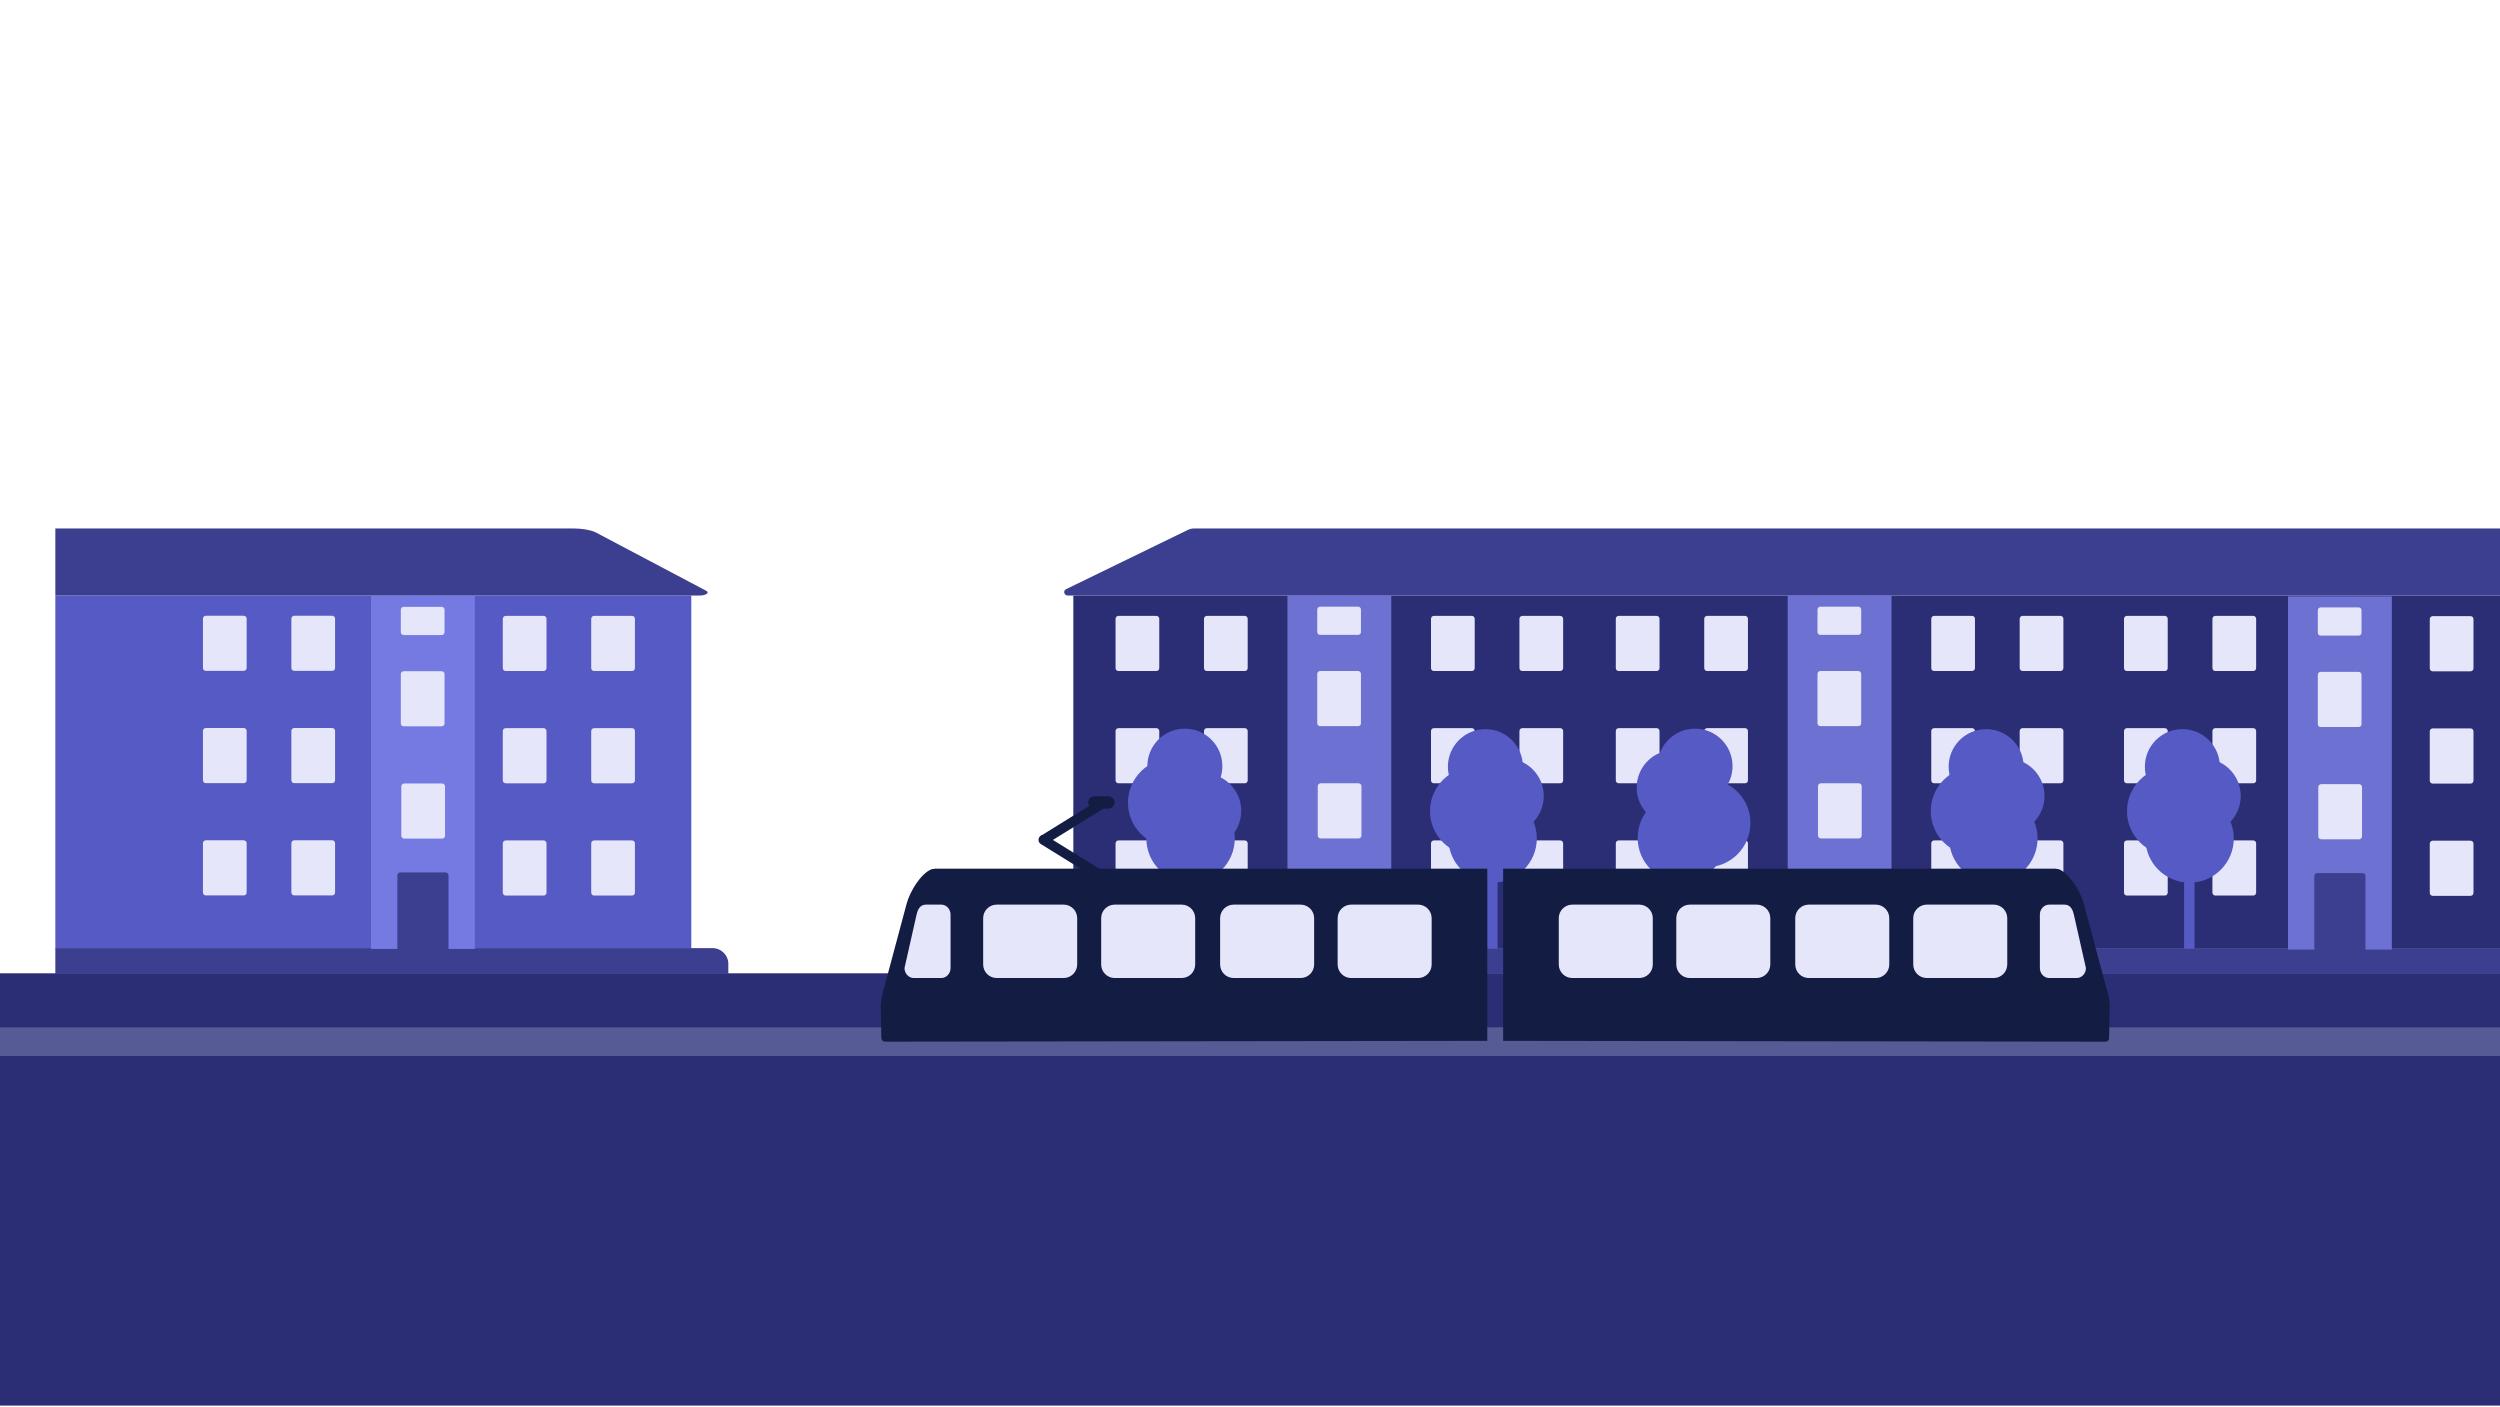
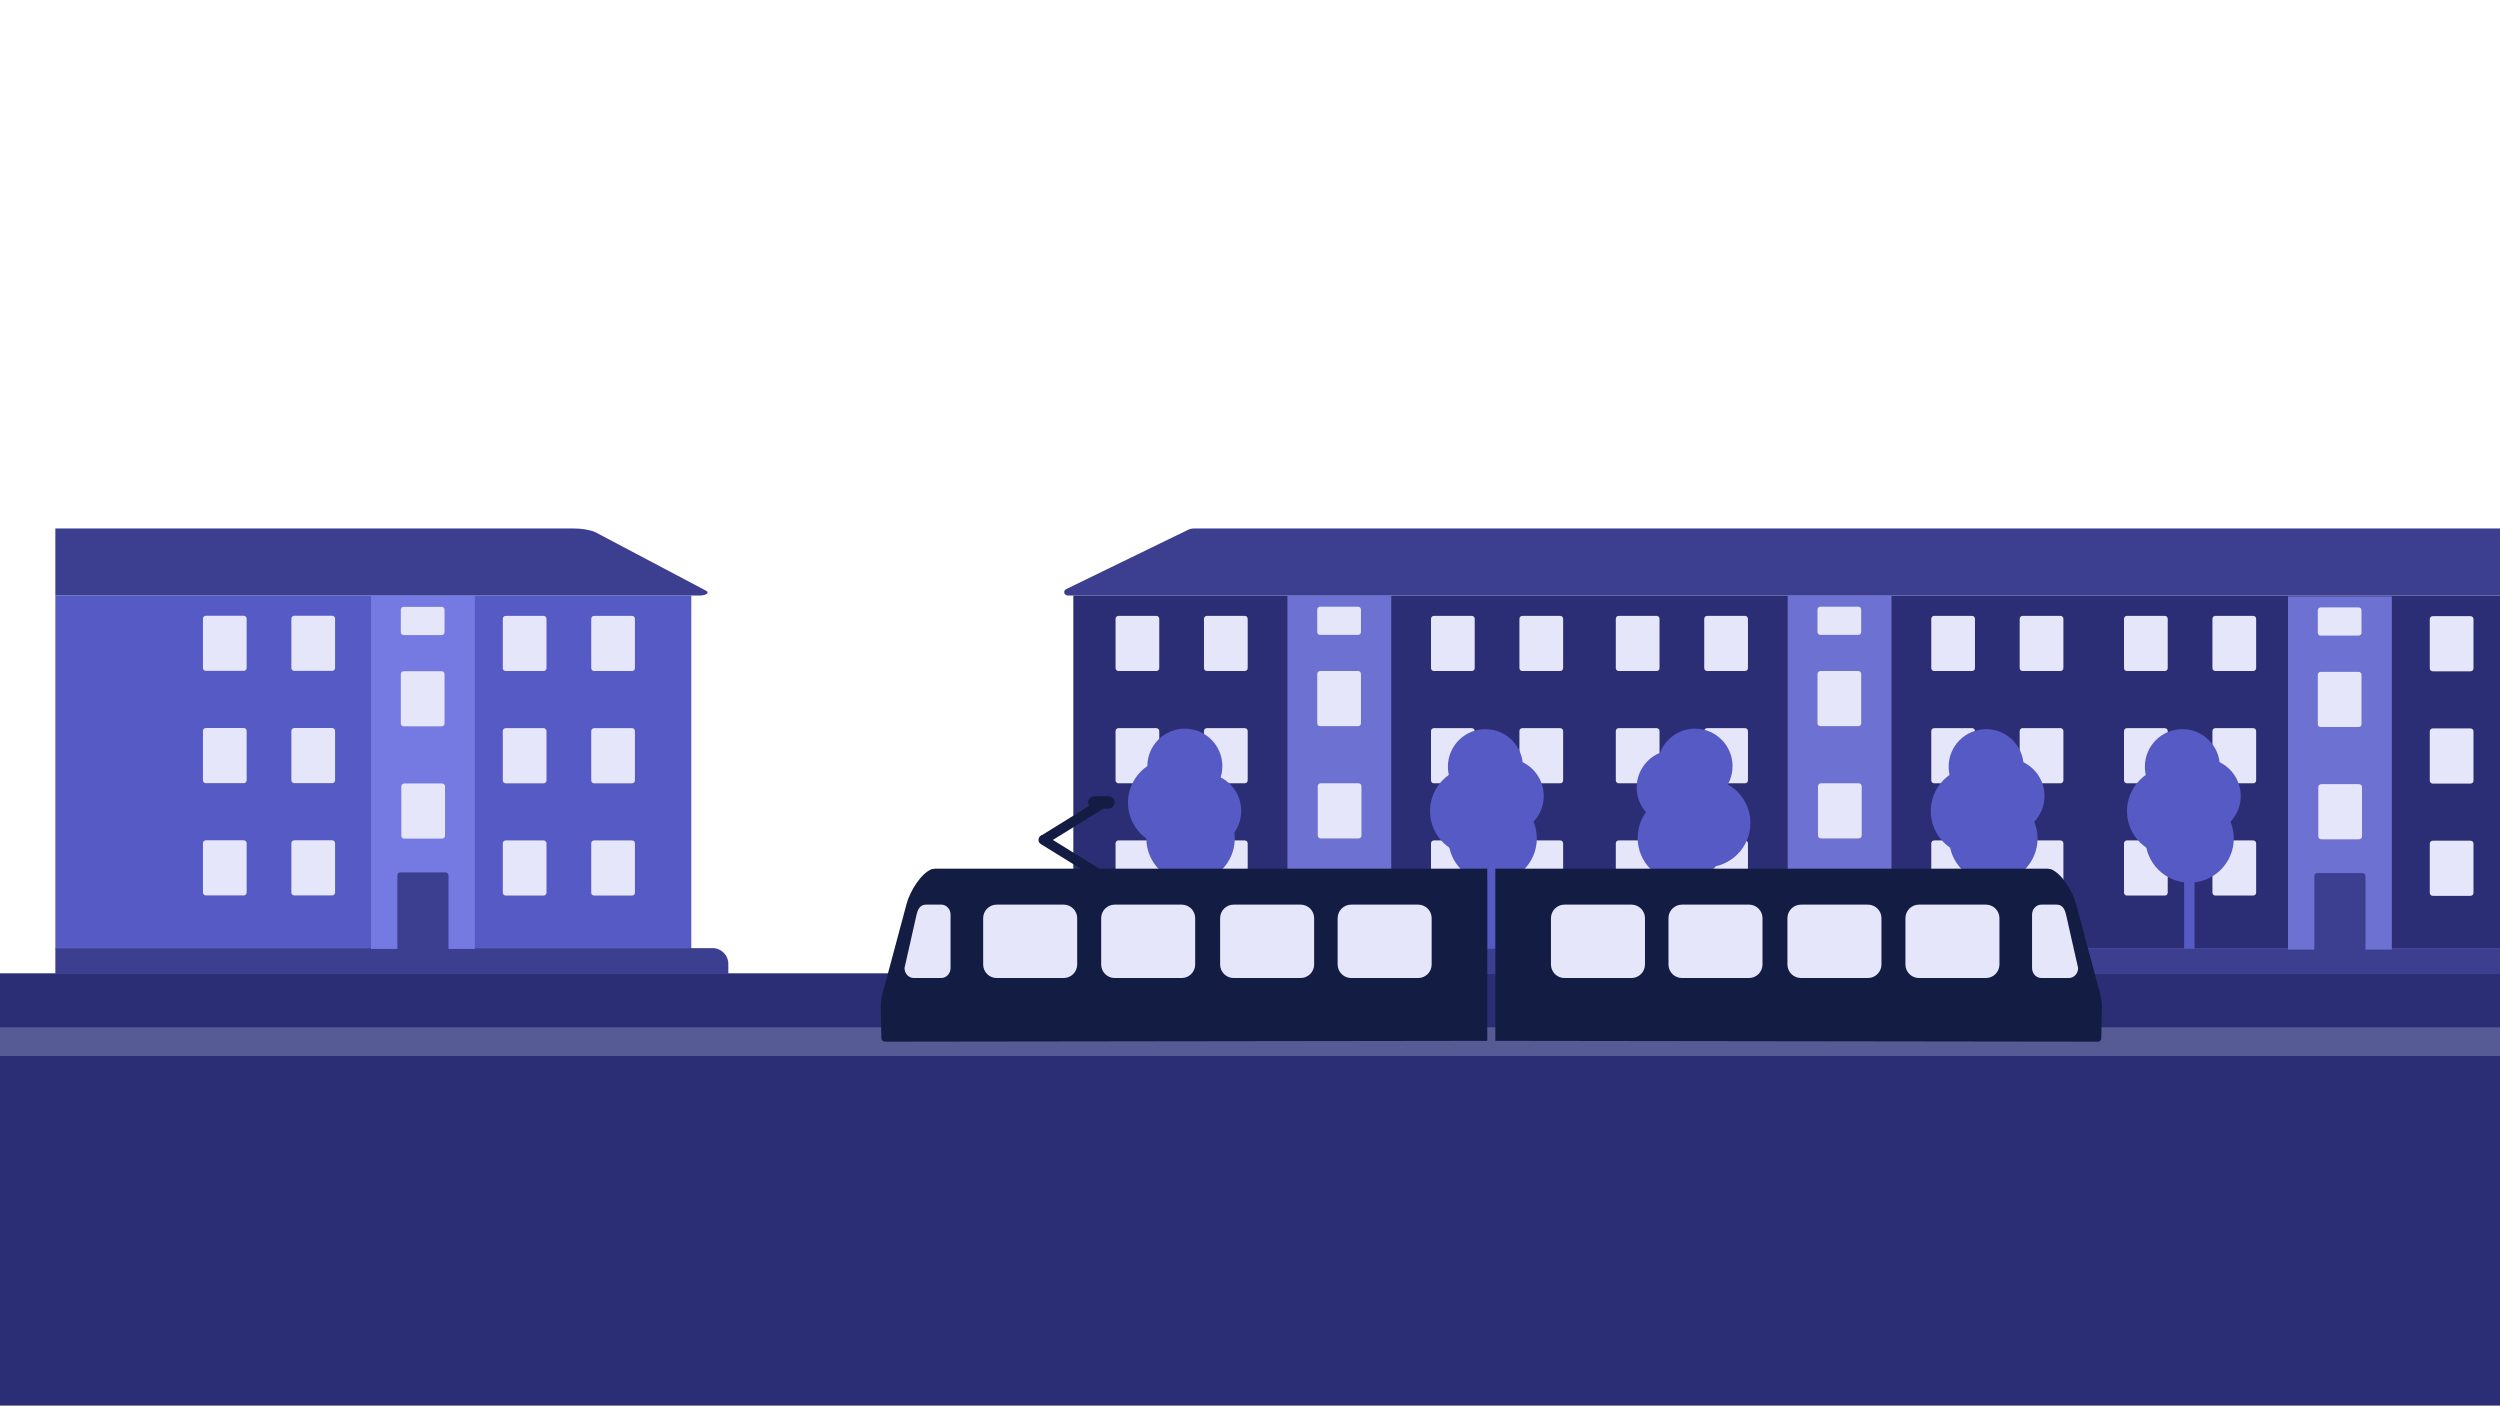
<svg xmlns="http://www.w3.org/2000/svg" viewBox="0 0 3840 2160">
  <g id="tourShared-move">
    <rect x="0" y="1495" width="3840" height="664" style="fill: #2b2e74; stroke-width: 0px;" />
    <rect x="1648.63" y="914.71" width="2191.37" height="542.52" style="fill: #2b2e74; stroke-width: 0px;" />
    <rect x="1713.49" y="946" width="67.15" height="84.7" rx="4.45" ry="4.45" style="fill: #e5e6f9; stroke-width: 0px;" />
    <path d="M1640.28,914.71h2199.72v-103.01h-2005.81c-3.29,0-6.54.74-9.45,2.16l-187.13,91.03c-5.24,2.55-3.26,9.82,2.67,9.82Z" style="fill: #3c3f8f; stroke-width: 0px;" />
    <rect x="1713.49" y="1118.44" width="67.15" height="84.7" rx="4.44" ry="4.44" style="fill: #e5e6f9; stroke-width: 0px;" />
    <rect x="1713.49" y="1290.89" width="67.15" height="84.7" rx="4.48" ry="4.48" style="fill: #e5e6f9; stroke-width: 0px;" />
    <rect x="1849.31" y="946" width="67.15" height="84.7" rx="4.49" ry="4.49" style="fill: #e5e6f9; stroke-width: 0px;" />
    <rect x="1849.31" y="1118.44" width="67.15" height="84.7" rx="4.41" ry="4.41" style="fill: #e5e6f9; stroke-width: 0px;" />
    <rect x="1849.31" y="1290.89" width="67.15" height="84.7" rx="4.52" ry="4.52" style="fill: #e5e6f9; stroke-width: 0px;" />
    <rect x="1977.5" y="914.71" width="159.48" height="542.52" style="fill: #6d71d2; stroke-width: 0px;" />
    <rect x="2023.29" y="1030.69" width="67.15" height="84.7" rx="4.41" ry="4.41" style="fill: #e5e6f9; stroke-width: 0px;" />
    <rect x="2024.05" y="1203.14" width="67.15" height="84.7" rx="4.52" ry="4.52" style="fill: #e5e6f9; stroke-width: 0px;" />
    <path d="M2022.47,1339.73h69.55c2.49,0,4.52,2.03,4.52,4.52v113.75h-78.59v-113.75c0-2.49,2.03-4.52,4.52-4.52Z" style="fill: #3c3f8f; stroke-width: 0px;" />
    <rect x="2023.29" y="931.85" width="67.15" height="43.34" rx="4.41" ry="4.41" style="fill: #e5e6f9; stroke-width: 0px;" />
    <path d="M1552.33,1456.3h2287.67v39.68H1528.07v-15.42c0-13.39,10.87-24.26,24.26-24.26Z" style="fill: #3c3f8f; stroke-width: 0px;" />
    <rect x="2198.02" y="946" width="67.15" height="84.7" rx="4.45" ry="4.45" style="fill: #e5e6f9; stroke-width: 0px;" />
    <rect x="2198.02" y="1118.44" width="67.15" height="84.7" rx="4.44" ry="4.44" style="fill: #e5e6f9; stroke-width: 0px;" />
    <rect x="2198.02" y="1290.89" width="67.15" height="84.7" rx="4.48" ry="4.48" style="fill: #e5e6f9; stroke-width: 0px;" />
    <rect x="2333.84" y="946" width="67.15" height="84.7" rx="4.49" ry="4.49" style="fill: #e5e6f9; stroke-width: 0px;" />
    <rect x="2333.84" y="1118.44" width="67.15" height="84.7" rx="4.41" ry="4.41" style="fill: #e5e6f9; stroke-width: 0px;" />
    <rect x="2333.84" y="1290.89" width="67.15" height="84.7" rx="4.52" ry="4.52" style="fill: #e5e6f9; stroke-width: 0px;" />
    <rect x="2481.87" y="946" width="67.15" height="84.7" rx="4.45" ry="4.45" style="fill: #e5e6f9; stroke-width: 0px;" />
    <rect x="2481.87" y="1118.44" width="67.15" height="84.7" rx="4.44" ry="4.44" style="fill: #e5e6f9; stroke-width: 0px;" />
    <rect x="2481.87" y="1290.89" width="67.15" height="84.7" rx="4.48" ry="4.48" style="fill: #e5e6f9; stroke-width: 0px;" />
    <rect x="2617.7" y="946" width="67.15" height="84.7" rx="4.49" ry="4.49" style="fill: #e5e6f9; stroke-width: 0px;" />
    <rect x="2617.7" y="1118.44" width="67.15" height="84.7" rx="4.41" ry="4.41" style="fill: #e5e6f9; stroke-width: 0px;" />
    <rect x="2617.7" y="1290.89" width="67.15" height="84.7" rx="4.52" ry="4.52" style="fill: #e5e6f9; stroke-width: 0px;" />
    <rect x="2745.89" y="914.71" width="159.48" height="542.52" style="fill: #6d71d2; stroke-width: 0px;" />
    <rect x="2791.67" y="1030.69" width="67.15" height="84.7" rx="4.41" ry="4.41" style="fill: #e5e6f9; stroke-width: 0px;" />
    <rect x="2792.43" y="1203.14" width="67.15" height="84.7" rx="4.52" ry="4.52" style="fill: #e5e6f9; stroke-width: 0px;" />
    <path d="M2790.85,1339.73h69.55c2.49,0,4.52,2.03,4.52,4.52v113.75h-78.59v-113.75c0-2.49,2.03-4.52,4.52-4.52Z" style="fill: #3c3f8f; stroke-width: 0px;" />
    <rect x="2791.67" y="931.85" width="67.15" height="43.34" rx="4.41" ry="4.41" style="fill: #e5e6f9; stroke-width: 0px;" />
    <rect x="2966.41" y="946" width="67.15" height="84.7" rx="4.45" ry="4.45" style="fill: #e5e6f9; stroke-width: 0px;" />
    <rect x="2966.41" y="1118.44" width="67.15" height="84.7" rx="4.44" ry="4.44" style="fill: #e5e6f9; stroke-width: 0px;" />
    <rect x="2966.41" y="1290.89" width="67.15" height="84.7" rx="4.48" ry="4.48" style="fill: #e5e6f9; stroke-width: 0px;" />
    <rect x="3102.23" y="946" width="67.15" height="84.7" rx="4.49" ry="4.49" style="fill: #e5e6f9; stroke-width: 0px;" />
    <rect x="3102.23" y="1118.44" width="67.15" height="84.7" rx="4.41" ry="4.41" style="fill: #e5e6f9; stroke-width: 0px;" />
    <rect x="3102.23" y="1290.89" width="67.15" height="84.7" rx="4.52" ry="4.52" style="fill: #e5e6f9; stroke-width: 0px;" />
    <rect x="3262.47" y="946" width="67.15" height="84.7" rx="4.45" ry="4.45" style="fill: #e5e6f9; stroke-width: 0px;" />
    <rect x="3262.47" y="1118.44" width="67.15" height="84.7" rx="4.44" ry="4.44" style="fill: #e5e6f9; stroke-width: 0px;" />
    <rect x="3262.47" y="1290.89" width="67.15" height="84.7" rx="4.48" ry="4.48" style="fill: #e5e6f9; stroke-width: 0px;" />
    <rect x="3398.29" y="946" width="67.15" height="84.7" rx="4.49" ry="4.49" style="fill: #e5e6f9; stroke-width: 0px;" />
    <rect x="3398.29" y="1118.44" width="67.15" height="84.7" rx="4.41" ry="4.41" style="fill: #e5e6f9; stroke-width: 0px;" />
    <rect x="3398.29" y="1290.89" width="67.15" height="84.7" rx="4.52" ry="4.52" style="fill: #e5e6f9; stroke-width: 0px;" />
    <rect x="85" y="914.71" width="976.85" height="542.52" transform="translate(1146.85 2371.95) rotate(180)" style="fill: #565ac4; stroke-width: 0px;" />
    <rect x="908.11" y="946" width="67.15" height="84.7" rx="4.45" ry="4.45" transform="translate(1883.37 1976.69) rotate(180)" style="fill: #e5e6f9; stroke-width: 0px;" />
    <rect x="908.11" y="1118.44" width="67.15" height="84.7" rx="4.44" ry="4.44" transform="translate(1883.37 2321.59) rotate(180)" style="fill: #e5e6f9; stroke-width: 0px;" />
    <rect x="908.11" y="1290.89" width="67.15" height="84.7" rx="4.48" ry="4.48" transform="translate(1883.37 2666.48) rotate(180)" style="fill: #e5e6f9; stroke-width: 0px;" />
    <rect x="772.29" y="946" width="67.15" height="84.7" rx="4.49" ry="4.49" transform="translate(1611.73 1976.69) rotate(180)" style="fill: #e5e6f9; stroke-width: 0px;" />
    <rect x="772.29" y="1118.44" width="67.15" height="84.7" rx="4.41" ry="4.41" transform="translate(1611.73 2321.59) rotate(180)" style="fill: #e5e6f9; stroke-width: 0px;" />
    <rect x="772.29" y="1290.89" width="67.15" height="84.7" rx="4.52" ry="4.52" transform="translate(1611.73 2666.48) rotate(180)" style="fill: #e5e6f9; stroke-width: 0px;" />
    <path d="M85,1456.3h1033.71v39.68H109.26c-13.39,0-24.26-10.87-24.26-24.26v-15.42h0Z" transform="translate(1203.71 2952.27) rotate(180)" style="fill: #3c3f8f; stroke-width: 0px;" />
    <path d="M85,811.7h795.48c13.01,0,25.35,2.05,33.7,5.6l169.53,89.59c7.08,3.01,1.56,7.83-8.96,7.83H85v-103.01Z" style="fill: #3c3f8f; stroke-width: 0px;" />
    <rect x="569.88" y="915" width="159.48" height="542.52" style="fill: #757ae3; stroke-width: 0px;" />
    <rect x="615.66" y="1030.98" width="67.15" height="84.7" rx="4.41" ry="4.41" style="fill: #e5e6f9; stroke-width: 0px;" />
    <rect x="616.42" y="1203.43" width="67.15" height="84.7" rx="4.52" ry="4.52" style="fill: #e5e6f9; stroke-width: 0px;" />
    <path d="M614.84,1340.02h69.55c2.49,0,4.52,2.03,4.52,4.52v113.75h-78.59v-113.75c0-2.49,2.03-4.52,4.52-4.52Z" style="fill: #3c3f8f; stroke-width: 0px;" />
    <rect x="615.66" y="932.1" width="67.15" height="43.34" rx="4.41" ry="4.41" style="fill: #e5e6f9; stroke-width: 0px;" />
    <rect x="3514.37" y="916.04" width="159.48" height="542.52" style="fill: #6d71d2; stroke-width: 0px;" />
    <rect x="3560.15" y="1032.02" width="67.15" height="84.7" rx="4.41" ry="4.41" style="fill: #e5e6f9; stroke-width: 0px;" />
    <rect x="3560.91" y="1204.47" width="67.15" height="84.7" rx="4.52" ry="4.52" style="fill: #e5e6f9; stroke-width: 0px;" />
    <path d="M3559.33,1341.05h69.55c2.49,0,4.52,2.03,4.52,4.52v113.75h-78.59v-113.75c0-2.49,2.03-4.52,4.52-4.52Z" style="fill: #3c3f8f; stroke-width: 0px;" />
    <rect x="3560.15" y="932.97" width="67.15" height="43.34" rx="4.41" ry="4.41" style="fill: #e5e6f9; stroke-width: 0px;" />
    <rect x="3732.13" y="946.42" width="67.15" height="84.7" rx="4.49" ry="4.49" style="fill: #e5e6f9; stroke-width: 0px;" />
    <rect x="3732.13" y="1118.87" width="67.15" height="84.7" rx="4.41" ry="4.41" style="fill: #e5e6f9; stroke-width: 0px;" />
    <rect x="3732.13" y="1291.31" width="67.15" height="84.7" rx="4.52" ry="4.52" style="fill: #e5e6f9; stroke-width: 0px;" />
    <rect x="447.53" y="945.79" width="67.15" height="84.7" rx="4.45" ry="4.45" transform="translate(962.21 1976.28) rotate(180)" style="fill: #e5e6f9; stroke-width: 0px;" />
    <rect x="447.53" y="1118.24" width="67.15" height="84.7" rx="4.44" ry="4.44" transform="translate(962.21 2321.18) rotate(180)" style="fill: #e5e6f9; stroke-width: 0px;" />
    <rect x="447.53" y="1290.69" width="67.15" height="84.7" rx="4.48" ry="4.48" transform="translate(962.21 2666.07) rotate(180)" style="fill: #e5e6f9; stroke-width: 0px;" />
    <rect x="311.71" y="945.79" width="67.15" height="84.7" rx="4.49" ry="4.49" transform="translate(690.57 1976.28) rotate(180)" style="fill: #e5e6f9; stroke-width: 0px;" />
    <rect x="311.71" y="1118.24" width="67.15" height="84.7" rx="4.41" ry="4.41" transform="translate(690.57 2321.18) rotate(180)" style="fill: #e5e6f9; stroke-width: 0px;" />
    <rect x="311.71" y="1290.69" width="67.15" height="84.7" rx="4.52" ry="4.52" transform="translate(690.57 2666.07) rotate(180)" style="fill: #e5e6f9; stroke-width: 0px;" />
    <rect y="1578" width="3840" height="44" style="fill: #565b96; stroke-width: 0px;" />
  </g>
  <g id="tourShared-fade-1">
    <rect x="2284.25" y="1340.49" width="16.02" height="116.75" style="fill: #565ac4; stroke-width: 0px;" />
    <circle cx="2292.64" cy="1287.84" r="67.91" style="fill: #565ac4; stroke-width: 0px;" />
    <circle cx="2264.41" cy="1245.87" r="67.91" style="fill: #565ac4; stroke-width: 0px;" />
    <circle cx="2313.62" cy="1222.6" r="57.61" style="fill: #565ac4; stroke-width: 0px;" />
    <circle cx="2281.58" cy="1177.58" r="57.61" style="fill: #565ac4; stroke-width: 0px;" />
    <rect x="2584.89" y="1339.73" width="16.02" height="116.75" transform="translate(5185.79 2796.2) rotate(180)" style="fill: #565ac4; stroke-width: 0px;" />
    <circle cx="2583.36" cy="1287.08" r="67.91" style="fill: #565ac4; stroke-width: 0px;" />
    <circle cx="2620.75" cy="1264.19" r="67.91" style="fill: #565ac4; stroke-width: 0px;" />
    <circle cx="2571.53" cy="1209.63" r="57.61" style="fill: #565ac4; stroke-width: 0px;" />
    <circle cx="2603.58" cy="1176.82" r="57.61" style="fill: #565ac4; stroke-width: 0px;" />
    <rect x="1820.32" y="1340.49" width="16.02" height="116.75" style="fill: #565ac4; stroke-width: 0px;" />
    <circle cx="1828.71" cy="1287.84" r="67.91" style="fill: #565ac4; stroke-width: 0px;" />
    <circle cx="1800.48" cy="1232.9" r="67.91" style="fill: #565ac4; stroke-width: 0px;" />
    <circle cx="1848.93" cy="1245.49" r="57.61" style="fill: #565ac4; stroke-width: 0px;" />
    <circle cx="1819.94" cy="1176.82" r="57.61" style="fill: #565ac4; stroke-width: 0px;" />
    <rect x="3053.39" y="1340.49" width="16.02" height="116.75" style="fill: #565ac4; stroke-width: 0px;" />
    <circle cx="3061.79" cy="1287.84" r="67.91" style="fill: #565ac4; stroke-width: 0px;" />
    <circle cx="3033.55" cy="1245.87" r="67.91" style="fill: #565ac4; stroke-width: 0px;" />
    <circle cx="3082.77" cy="1222.6" r="57.61" style="fill: #565ac4; stroke-width: 0px;" />
    <circle cx="3050.72" cy="1177.58" r="57.61" style="fill: #565ac4; stroke-width: 0px;" />
    <rect x="3354.79" y="1340.49" width="16.02" height="116.75" style="fill: #565ac4; stroke-width: 0px;" />
    <circle cx="3363.19" cy="1287.84" r="67.91" style="fill: #565ac4; stroke-width: 0px;" />
    <circle cx="3334.96" cy="1245.87" r="67.91" style="fill: #565ac4; stroke-width: 0px;" />
    <circle cx="3384.17" cy="1222.6" r="57.61" style="fill: #565ac4; stroke-width: 0px;" />
    <circle cx="3352.12" cy="1177.58" r="57.61" style="fill: #565ac4; stroke-width: 0px;" />
  </g>
  <g id="tourShared-fade-2">
    <g id="tourShared-fade-2-animation">
-       <path d="M2308.81,1598.75l925.57,1.25c2.83,0,5.13-2.26,5.19-5.08l.93-49.77c.02-.86,0-1.72-.07-2.58-.74-9.08-2.56-17.99-5.41-26.46l-34.26-127.84c-5.24-19.54-22.27-47.14-38.74-53.28l-5.58-.74h-847.63v264.5Z" style="fill: #131d44; stroke-width: 0px;" />
-       <rect x="2394.27" y="1389.51" width="144.41" height="112.72" rx="20.79" ry="20.79" style="fill: #e5e6f9; stroke-width: 0px;" />
-       <rect x="2574.78" y="1389.51" width="144.41" height="112.72" rx="20.79" ry="20.79" style="fill: #e5e6f9; stroke-width: 0px;" />
-       <rect x="2757.5" y="1389.51" width="144.41" height="112.72" rx="20.79" ry="20.79" style="fill: #e5e6f9; stroke-width: 0px;" />
-       <rect x="2938.74" y="1389.51" width="144.41" height="112.72" rx="20.79" ry="20.79" style="fill: #e5e6f9; stroke-width: 0px;" />
-       <path d="M3147.52,1502.23h42.18c7.88,0,14.28-6.86,14.28-15.32l-18.54-82.09c-1.35-5.74-4.3-15.32-14.28-15.32h-23.63c-7.88,0-14.28,6.86-14.28,15.32v82.09c0,8.46,6.39,15.32,14.28,15.32Z" style="fill: #e5e6f9; stroke-width: 0px;" />
+       <path d="M2296.81,1598.75l925.57,1.25c2.83,0,5.13-2.26,5.19-5.08l.93-49.77c.02-.86,0-1.72-.07-2.58-.74-9.08-2.56-17.99-5.41-26.46l-34.26-127.84c-5.24-19.54-22.27-47.14-38.74-53.28l-5.58-.74h-847.63v264.5Z" style="fill: #131d44; stroke-width: 0px;" />
+       <rect x="2382.27" y="1389.51" width="144.41" height="112.72" rx="20.79" ry="20.79" style="fill: #e5e6f9; stroke-width: 0px;" />
+       <rect x="2562.78" y="1389.51" width="144.41" height="112.72" rx="20.79" ry="20.79" style="fill: #e5e6f9; stroke-width: 0px;" />
+       <rect x="2745.5" y="1389.51" width="144.41" height="112.72" rx="20.79" ry="20.79" style="fill: #e5e6f9; stroke-width: 0px;" />
+       <rect x="2926.74" y="1389.51" width="144.41" height="112.72" rx="20.79" ry="20.79" style="fill: #e5e6f9; stroke-width: 0px;" />
+       <path d="M3135.52,1502.23h42.18c7.88,0,14.28-6.86,14.28-15.32l-18.54-82.09c-1.35-5.74-4.3-15.32-14.28-15.32h-23.63c-7.88,0-14.28,6.86-14.28,15.32v82.09c0,8.46,6.39,15.32,14.28,15.32Z" style="fill: #e5e6f9; stroke-width: 0px;" />
      <path d="M2284.49,1598.75l-925.07,1.25c-3.11,0-5.64-2.48-5.7-5.59l-.92-49.26c-.02-.86,0-1.72.07-2.58.74-9.08,2.56-17.99,5.41-26.46l34.26-127.84c5.24-19.54,22.27-47.14,38.74-53.28l5.58-.74h847.63v264.5Z" style="fill: #131d44; stroke-width: 0px;" />
      <rect x="2054.62" y="1389.51" width="144.41" height="112.72" rx="20.79" ry="20.79" transform="translate(4253.65 2891.74) rotate(180)" style="fill: #e5e6f9; stroke-width: 0px;" />
      <rect x="1874.12" y="1389.51" width="144.41" height="112.72" rx="20.79" ry="20.79" transform="translate(3892.64 2891.74) rotate(180)" style="fill: #e5e6f9; stroke-width: 0px;" />
      <rect x="1691.4" y="1389.51" width="144.41" height="112.72" rx="20.79" ry="20.79" transform="translate(3527.21 2891.74) rotate(180)" style="fill: #e5e6f9; stroke-width: 0px;" />
      <rect x="1510.16" y="1389.51" width="144.41" height="112.72" rx="20.79" ry="20.79" transform="translate(3164.72 2891.74) rotate(180)" style="fill: #e5e6f9; stroke-width: 0px;" />
      <path d="M1445.78,1502.23h-42.18c-7.88,0-14.28-6.86-14.28-15.32l18.54-82.09c1.35-5.74,4.3-15.32,14.28-15.32h23.63c7.88,0,14.28,6.86,14.28,15.32v82.09c0,8.46-6.39,15.32-14.28,15.32Z" style="fill: #e5e6f9; stroke-width: 0px;" />
      <rect x="1637.29" y="1259.12" width="15.14" height="114.2" rx="7.57" ry="7.57" transform="translate(-340.46 2020.85) rotate(-58.21)" style="fill: #131d44; stroke-width: 0px;" />
      <rect x="1641.05" y="1201.23" width="15.14" height="120.94" rx="7.57" ry="7.57" transform="translate(1445.88 3327.79) rotate(-121.82)" style="fill: #131d44; stroke-width: 0px;" />
      <rect x="1671.51" y="1223" width="40.52" height="19.16" rx="9.58" ry="9.58" style="fill: #131d44; stroke-width: 0px;" />
    </g>
  </g>
</svg>
